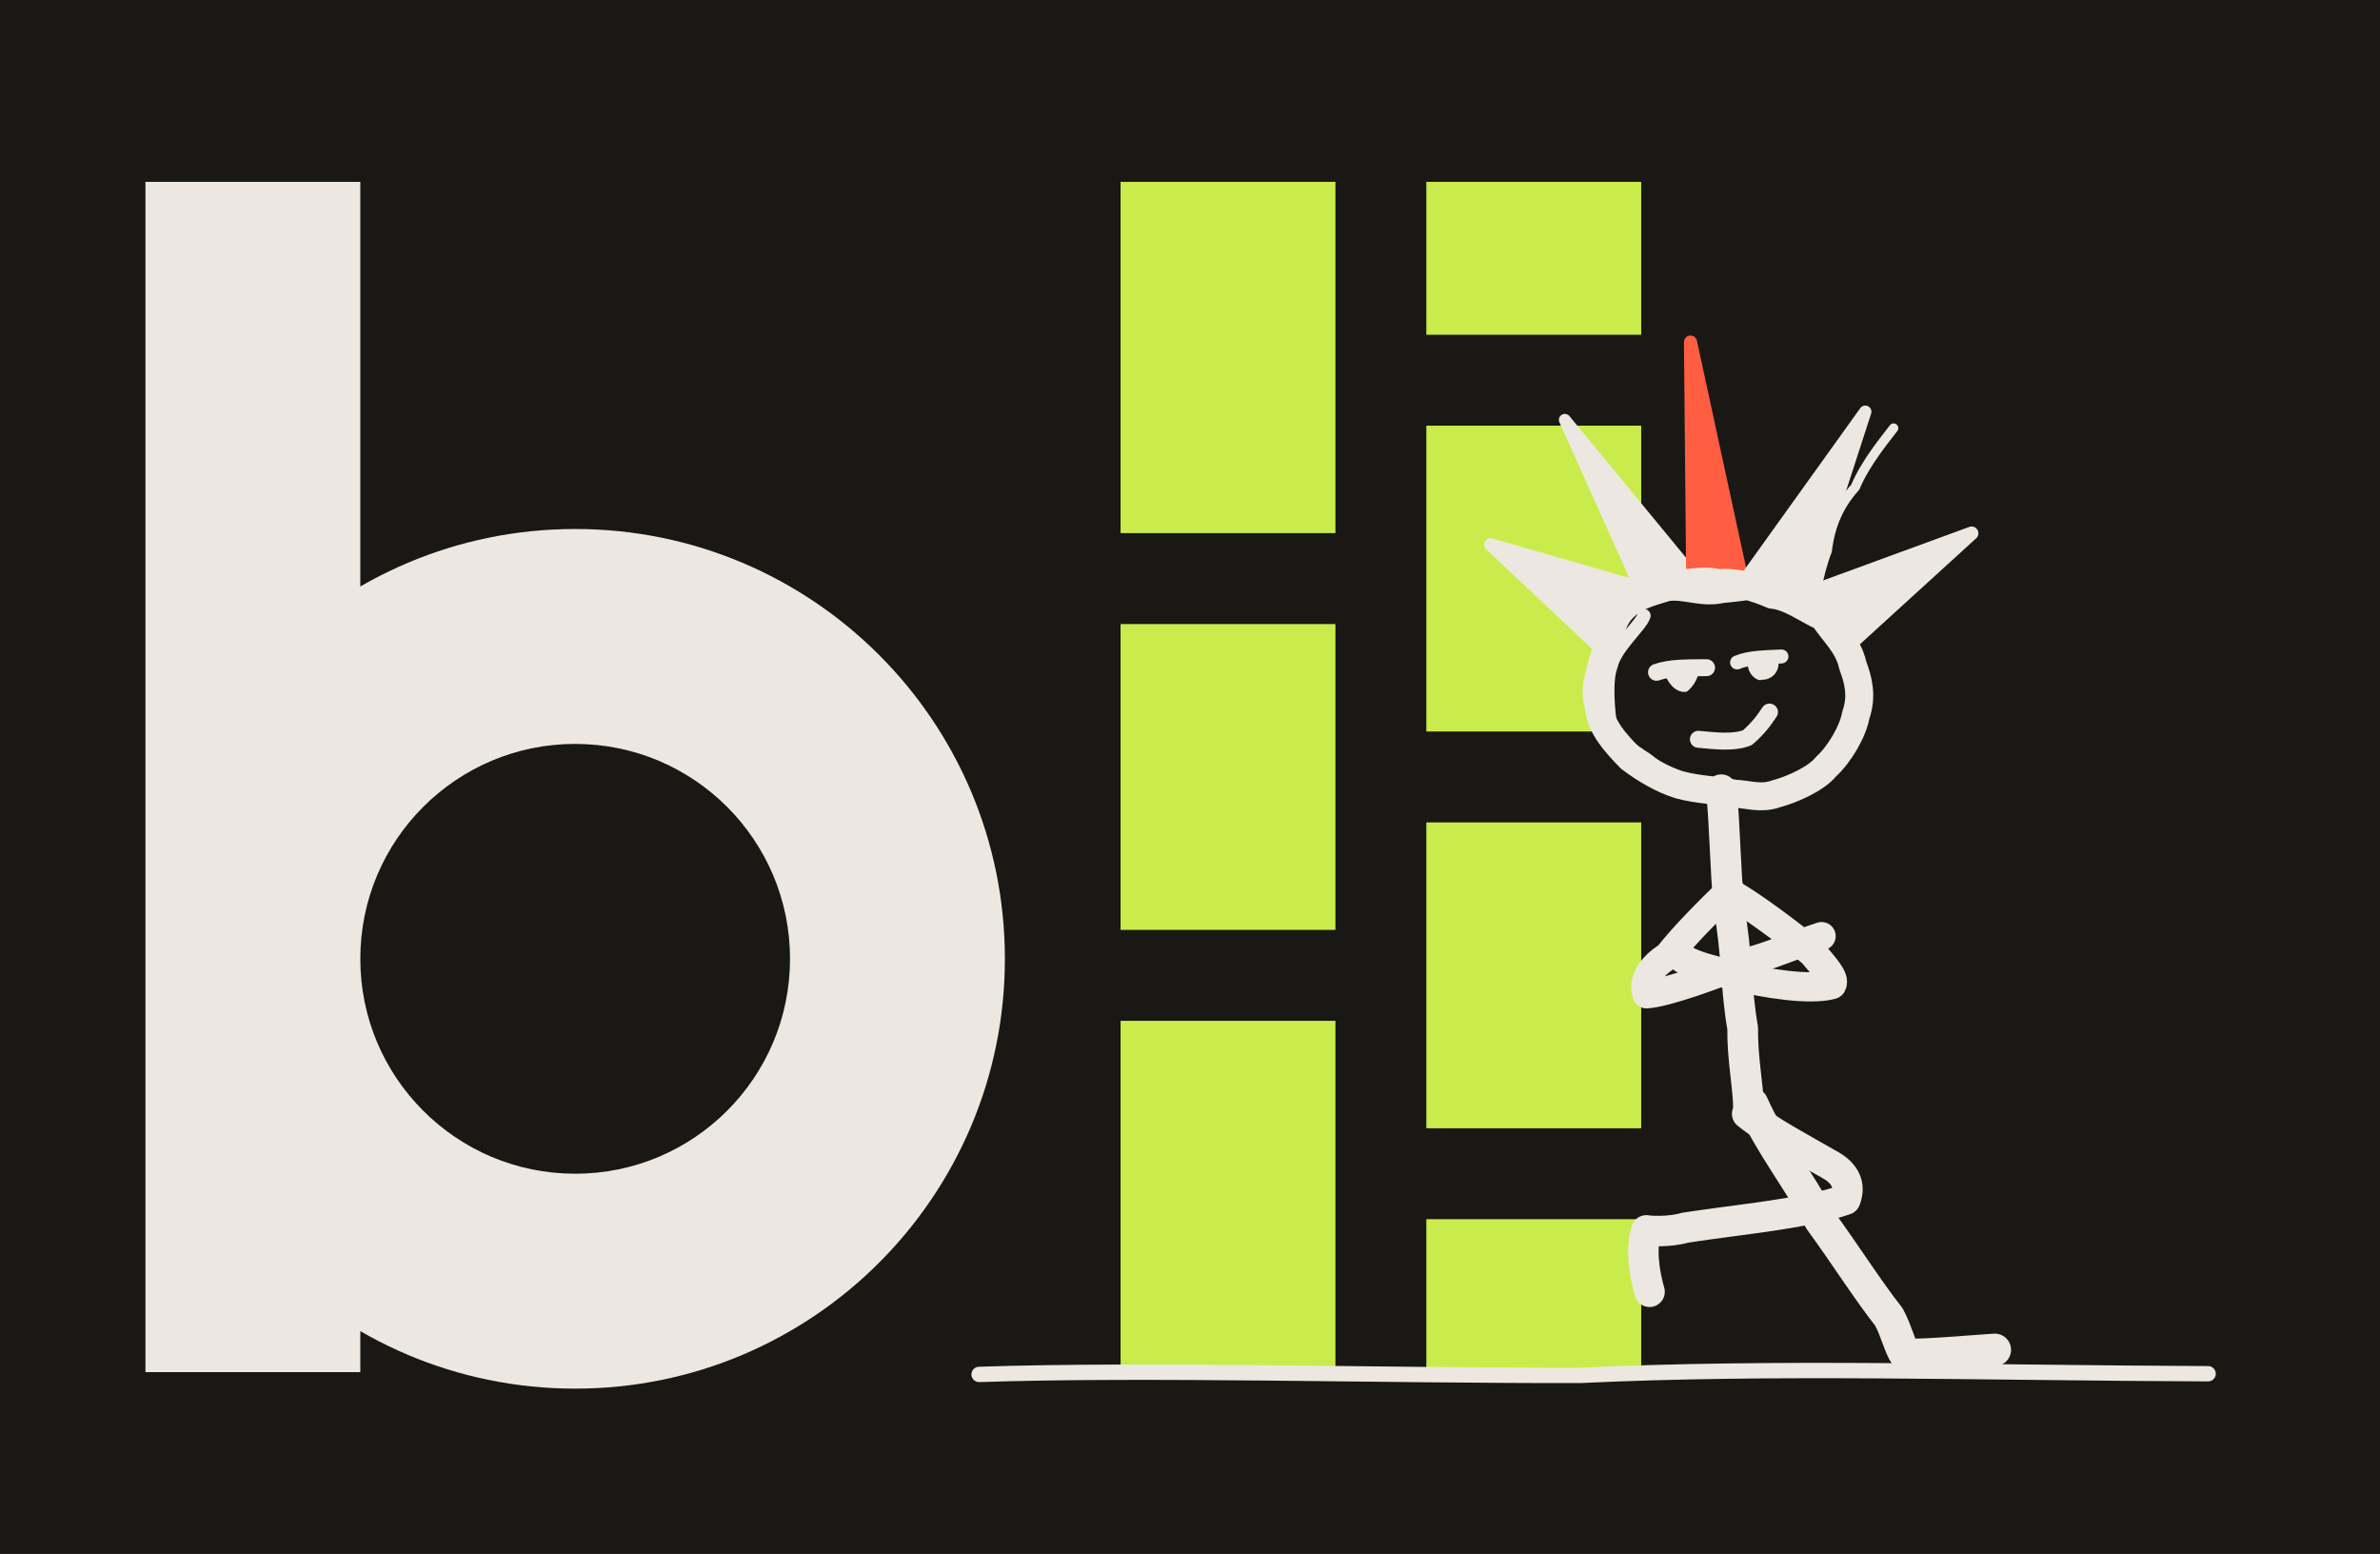
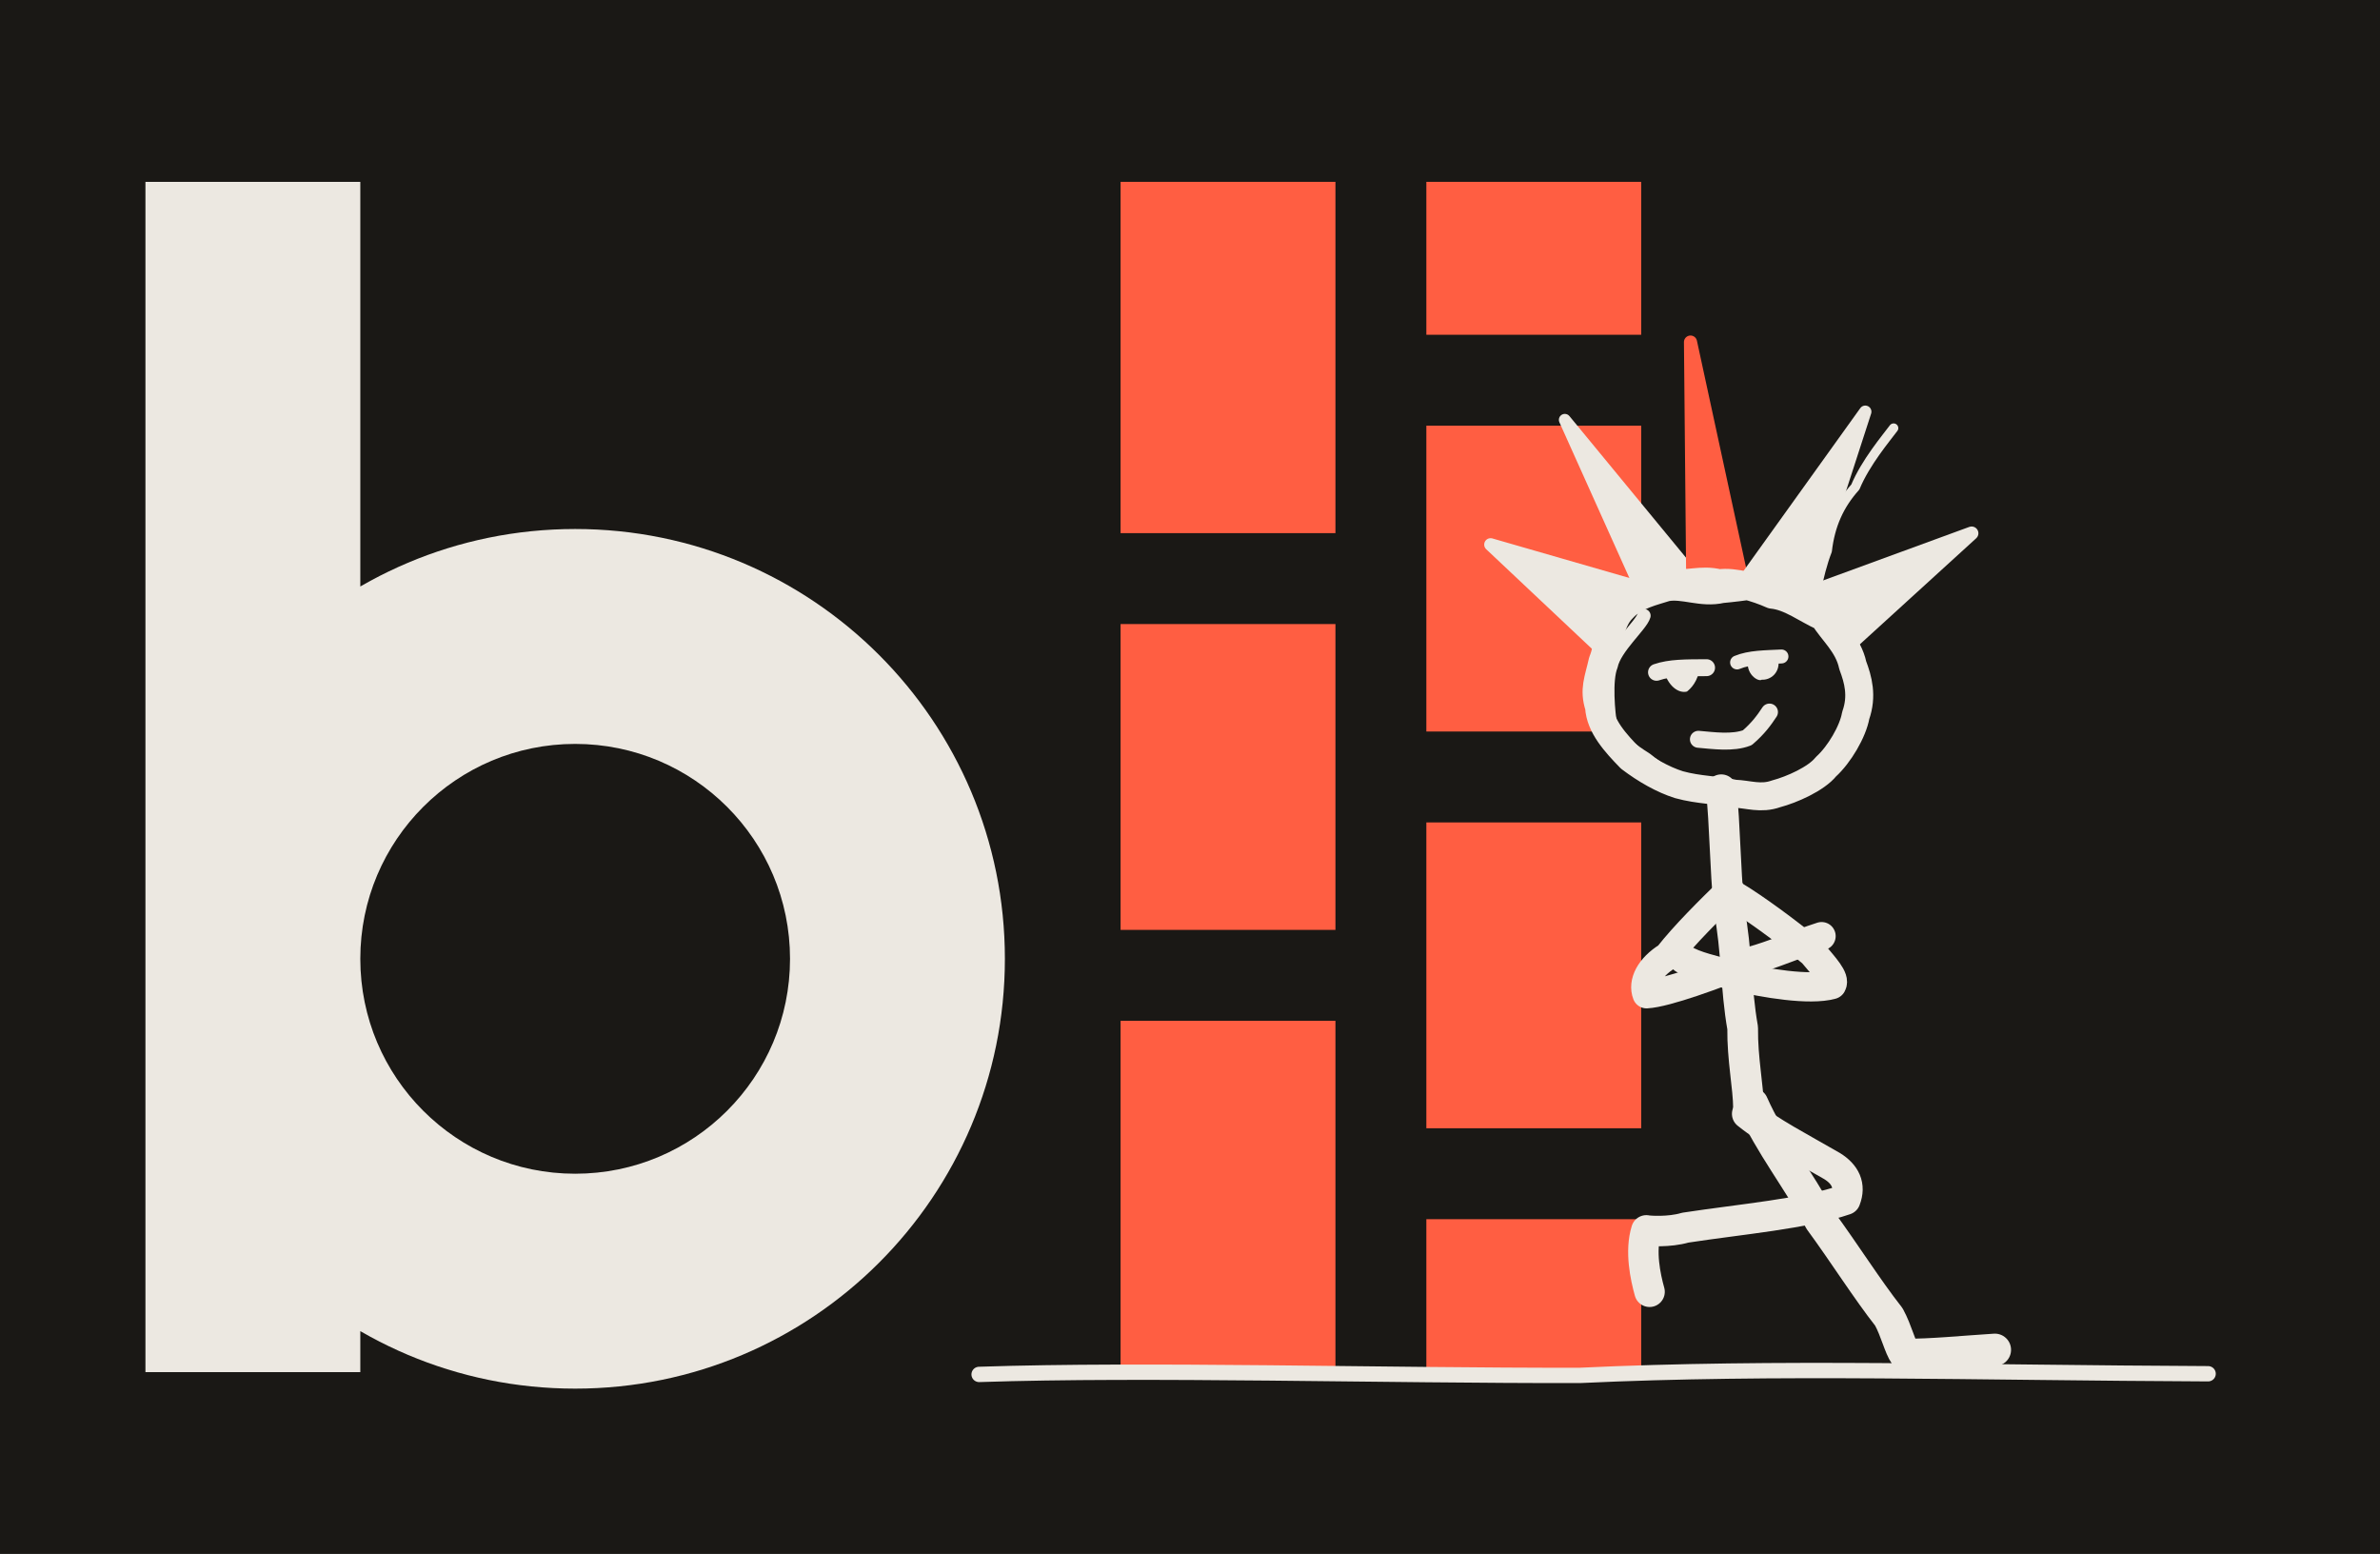
<svg xmlns="http://www.w3.org/2000/svg" viewBox="-140 0 720 470" width="720" height="470">
  <rect x="-140" width="720" height="470" fill="#1A1815" />
  <g transform="translate(-96 415) scale(5)">
    <path fill="#ECE8E1" d="M0,-72h13v72h-13ZM0,-25a26,26 0 1,1 52,0a26,26 0 1,1 -52,0ZM13,-25a13,13 0 1,0 26,0a13,13 0 1,0 -26,0Z" />
-     <path fill="#C9EC4C" d="M59,-72h13v21.25h-13ZM59,-45.25h13v18.5h-13ZM59,-21.25h13v21.25h-13ZM77.5,-72h13v9.25h-13ZM77.5,-57.25h13v18.5h-13ZM77.5,-33.25h13v18.5h-13ZM77.5,-9.25h13v9.25h-13Z" />
+     <path fill="#FF5E42" d="M59,-72h13v21.25h-13ZM59,-45.25h13v18.5h-13ZM59,-21.25h13v21.25h-13ZM77.5,-72h13v9.25h-13ZM77.5,-57.25h13v18.5h-13ZM77.5,-33.25h13v18.5h-13ZM77.5,-9.25h13v9.25h-13Z" />
  </g>
  <g transform="translate(198 36)">
    <g visibility="visible">
      <animate attributeName="visibility" values="visible;hidden;hidden" dur="0.36s" repeatCount="indefinite" calcMode="discrete" />
      <path d="M-41.8 379.7 C9.1 378.0 80.4 380.1 139.9 380.0 C199.3 377.2 259.5 379.2 330.0 379.5" fill="none" stroke="#ECE8E1" stroke-width="4.64" stroke-linecap="round" stroke-linejoin="round" />
      <g transform="rotate(-3 240 375)">
        <g transform="translate(-6 0)">
          <path d="M171.3 163.5 L132.0 122.4 L184.3 140.5 Z" fill="#ECE8E1" stroke="#ECE8E1" stroke-width="3.87" stroke-linejoin="round" />
          <path d="M180.3 147.5 L156.4 85.9 L195.8 139.2 Z" fill="#ECE8E1" stroke="#ECE8E1" stroke-width="3.60" stroke-linejoin="round" />
          <path d="M192.3 141.2 L195.6 64.4 L207.7 138.9 Z" fill="#FF5E42" stroke="#FF5E42" stroke-width="3.97" stroke-linejoin="round" />
          <path d="M207.3 138.2 L247.3 88.2 L224.0 149.0 Z" fill="#ECE8E1" stroke="#ECE8E1" stroke-width="3.72" stroke-linejoin="round" />
          <path d="M227.5 150.3 C228.2 147.6 230.4 136.6 233.6 129.6 C234.9 121.9 238.0 115.9 243.1 110.8 C246.6 103.5 253.2 96.5 255.6 93.6" fill="none" stroke="#ECE8E1" stroke-width="2.84" stroke-linecap="round" stroke-linejoin="round" />
          <path d="M222.6 143.5 L277.5 126.6 L233.1 163.0 Z" fill="#ECE8E1" stroke="#ECE8E1" stroke-width="4.10" stroke-linejoin="round" />
          <path d="M187.6 136.6 C190.0 137.9 195.1 136.0 200.4 137.7 C205.1 137.3 211.6 139.6 216.3 142.0 C221.7 142.8 226.4 147.0 231.5 149.6 C233.8 154.0 238.5 158.2 239.5 164.6 C240.9 169.0 242.0 174.0 239.6 179.8 C238.5 184.6 234.0 191.4 229.8 194.8 C226.7 198.3 219.1 201.2 214.3 202.2 C209.6 203.6 206.0 201.9 201.7 201.5 C196.8 200.1 191.1 199.9 185.1 197.9 C180.3 196.1 175.3 192.9 170.8 189.1 C166.6 184.3 162.2 179.0 162.2 173.1 C160.8 167.8 162.4 165.1 164.0 159.4 C166.0 155.4 166.5 147.6 170.9 143.8 C174.7 140.0 180.7 139.1 184.4 138.1 C189.7 137.4 195.0 140.6 201.1 139.5 C206.9 139.3 218.0 138.3 220.6 137.7" fill="#1A1815" stroke="#ECE8E1" stroke-width="8.46" stroke-linecap="round" stroke-linejoin="round" />
          <path d="M189.2 200.9 C186.5 198.1 178.6 192.5 175.6 189.7 C171.5 186.8 167.3 183.4 165.4 179.3 C164.9 175.1 164.5 165.1 166.5 160.9 C167.9 155.5 176.2 149.2 177.2 146.3" fill="none" stroke="#ECE8E1" stroke-width="4.05" stroke-linecap="round" stroke-linejoin="round" />
          <path d="M182.1 162.3 C183.2 168.2 186.6 170.4 189.0 169.9 C190.1 169.1 192.5 167.2 193.4 162.4 Z" fill="#ECE8E1" />
          <path d="M180.1 163.6 C184.3 162.4 189.0 162.7 195.3 163.0" fill="none" stroke="#ECE8E1" stroke-width="5.12" stroke-linecap="round" stroke-linejoin="round" />
          <path d="M208.0 161.0 C206.8 165.5 210.7 168.2 211.8 167.5 C214.3 167.8 217.7 165.8 217.1 161.2 Z" fill="#ECE8E1" />
          <path d="M204.6 161.9 C208.5 160.5 213.3 160.8 218.1 160.8" fill="none" stroke="#ECE8E1" stroke-width="4.22" stroke-linecap="round" stroke-linejoin="round" />
          <path d="M191.7 184.5 C196.1 185.1 202.0 186.3 206.5 184.8 C210.0 182.1 211.9 179.7 213.6 177.4" fill="none" stroke="#ECE8E1" stroke-width="5.13" stroke-linecap="round" stroke-linejoin="round" />
        </g>
        <path d="M191.8 200.1 C192.4 211.0 191.7 222.9 192.3 236.7 C194.0 248.6 193.0 260.3 194.5 272.4 C193.9 281.9 195.3 290.1 195.0 296.8" fill="none" stroke="#ECE8E1" stroke-width="9.29" stroke-linecap="round" stroke-linejoin="round" />
        <path d="M192.9 230.5 C186.4 236.2 178.6 243.1 173.0 249.5 C167.3 252.6 164.8 257.1 166.0 260.7 C171.9 260.7 187.4 255.9 198.1 252.2 C204.7 250.8 211.9 248.0 219.8 245.9" fill="none" stroke="#ECE8E1" stroke-width="8.52" stroke-linecap="round" stroke-linejoin="round" />
        <path d="M194.2 232.4 C199.7 236.1 209.5 244.0 216.8 250.8 C220.1 255.2 223.3 258.9 222.1 260.7 C215.3 262.2 201.8 259.2 193.0 256.6 C186.6 254.4 181.0 253.0 177.7 250.6" fill="none" stroke="#ECE8E1" stroke-width="8.85" stroke-linecap="round" stroke-linejoin="round" />
        <path d="M196.2 295.5 C200.9 307.9 209.2 319.5 214.9 331.7 C221.6 341.9 227.9 353.2 234.1 362.0 C236.2 366.4 236.9 371.1 238.5 373.7 C245.8 374.2 256.2 373.7 265.6 373.6" fill="none" stroke="#ECE8E1" stroke-width="9.79" stroke-linecap="round" stroke-linejoin="round" />
        <path d="M194.5 298.4 C201.1 304.3 210.1 309.5 219.3 315.5 C223.2 318.2 224.7 321.7 222.8 325.9 C210.2 329.5 191.1 330.1 174.0 331.8 C169.0 333.0 162.8 332.2 162.2 332.0 C159.9 338.2 161.2 346.1 162.2 350.6" fill="none" stroke="#ECE8E1" stroke-width="9.21" stroke-linecap="round" stroke-linejoin="round" />
      </g>
    </g>
    <g visibility="hidden">
      <animate attributeName="visibility" values="hidden;visible;hidden" dur="0.36s" repeatCount="indefinite" calcMode="discrete" />
      <path d="M-40.3 379.0 C11.2 379.3 79.9 381.2 140.5 377.9 C199.9 376.5 259.9 379.4 330.1 378.9" fill="none" stroke="#ECE8E1" stroke-width="4.66" stroke-linecap="round" stroke-linejoin="round" />
      <g transform="rotate(-3 240 375)">
        <g transform="translate(-6 0)">
          <path d="M168.6 164.2 L128.9 122.5 L182.9 140.4 Z" fill="#ECE8E1" stroke="#ECE8E1" stroke-width="3.89" stroke-linejoin="round" />
          <path d="M178.7 147.6 L156.5 86.5 L194.7 139.4 Z" fill="#ECE8E1" stroke="#ECE8E1" stroke-width="3.74" stroke-linejoin="round" />
          <path d="M191.5 139.7 L197.0 62.2 L206.8 138.7 Z" fill="#FF5E42" stroke="#FF5E42" stroke-width="3.72" stroke-linejoin="round" />
          <path d="M207.1 138.8 L247.7 86.9 L222.9 149.1 Z" fill="#ECE8E1" stroke="#ECE8E1" stroke-width="3.60" stroke-linejoin="round" />
          <path d="M227.8 149.8 C228.6 146.8 230.1 135.1 234.0 128.7 C236.1 122.5 239.5 114.8 242.4 109.7 C246.4 103.0 254.2 95.5 256.5 92.5" fill="none" stroke="#ECE8E1" stroke-width="3.31" stroke-linecap="round" stroke-linejoin="round" />
          <path d="M223.4 143.7 L278.2 127.0 L233.3 164.1 Z" fill="#ECE8E1" stroke="#ECE8E1" stroke-width="3.35" stroke-linejoin="round" />
          <path d="M184.9 136.4 C187.8 137.3 194.0 136.8 198.5 136.9 C204.1 137.3 211.6 138.2 215.7 140.7 C221.8 143.2 226.8 146.4 230.9 150.0 C235.1 154.2 237.4 159.7 239.7 165.4 C241.7 169.0 241.9 175.3 241.2 180.0 C238.9 186.1 234.8 191.9 230.0 196.0 C226.0 200.2 221.1 203.8 214.8 204.1 C211.0 206.1 207.4 203.0 201.4 202.5 C196.6 202.6 190.4 201.4 185.4 198.6 C180.5 197.3 173.6 193.6 170.9 190.5 C165.8 185.3 161.8 177.7 160.4 173.9 C158.6 168.9 159.4 164.3 162.2 160.1 C162.7 155.0 165.7 146.9 168.6 143.9 C172.8 139.6 178.4 137.6 182.7 137.0 C189.1 136.8 192.4 139.4 199.8 140.3 C204.7 138.8 216.3 138.2 220.9 137.9" fill="#1A1815" stroke="#ECE8E1" stroke-width="7.53" stroke-linecap="round" stroke-linejoin="round" />
          <path d="M189.8 202.6 C187.8 199.4 178.6 194.3 174.7 189.8 C171.0 187.0 167.0 184.9 165.3 179.3 C162.2 174.5 163.1 164.8 164.3 160.4 C165.7 154.9 172.9 148.4 175.8 146.1" fill="none" stroke="#ECE8E1" stroke-width="4.06" stroke-linecap="round" stroke-linejoin="round" />
          <path d="M180.6 162.6 C182.1 168.3 184.8 171.3 187.3 170.5 C189.5 171.0 191.1 167.7 191.9 163.0 Z" fill="#ECE8E1" />
          <path d="M178.7 163.3 C182.7 162.3 188.5 163.2 193.2 163.3" fill="none" stroke="#ECE8E1" stroke-width="4.54" stroke-linecap="round" stroke-linejoin="round" />
          <path d="M206.3 162.4 C206.7 166.8 210.0 168.7 212.5 169.0 C214.9 168.6 215.9 166.6 215.9 161.6 Z" fill="#ECE8E1" />
          <path d="M204.8 161.7 C209.1 161.7 213.8 161.0 217.8 161.6" fill="none" stroke="#ECE8E1" stroke-width="4.24" stroke-linecap="round" stroke-linejoin="round" />
          <path d="M191.5 186.2 C194.7 186.2 200.5 187.2 206.3 185.2 C208.6 184.9 212.0 180.8 214.0 177.9" fill="none" stroke="#ECE8E1" stroke-width="5.27" stroke-linecap="round" stroke-linejoin="round" />
        </g>
        <path d="M190.4 201.8 C192.6 212.8 192.6 226.3 194.2 237.8 C194.9 250.0 193.6 261.5 195.0 273.8 C194.8 282.7 195.5 291.2 196.3 297.6" fill="none" stroke="#ECE8E1" stroke-width="9.51" stroke-linecap="round" stroke-linejoin="round" />
        <path d="M193.8 232.4 C187.1 237.9 179.2 244.3 174.6 251.1 C169.3 255.1 165.9 258.2 167.4 262.7 C173.3 261.9 188.2 257.8 198.7 255.8 C205.9 252.3 212.3 250.2 219.6 247.2" fill="none" stroke="#ECE8E1" stroke-width="8.26" stroke-linecap="round" stroke-linejoin="round" />
        <path d="M194.6 233.3 C201.4 239.7 210.4 246.2 216.1 252.9 C220.7 256.8 223.7 260.1 221.2 262.9 C215.2 263.7 203.8 262.1 194.4 257.7 C188.0 256.0 182.9 253.8 178.4 252.0" fill="none" stroke="#ECE8E1" stroke-width="8.52" stroke-linecap="round" stroke-linejoin="round" />
        <path d="M196.7 296.8 C201.6 309.5 207.7 320.6 215.8 332.7 C222.4 342.1 227.9 352.4 233.7 361.7 C236.8 366.3 237.1 370.3 239.7 373.8 C247.6 374.7 256.7 374.8 265.0 373.6" fill="none" stroke="#ECE8E1" stroke-width="8.22" stroke-linecap="round" stroke-linejoin="round" />
        <path d="M194.9 299.0 C201.7 304.0 209.1 310.1 218.9 315.8 C222.6 318.7 224.1 323.2 221.1 325.4 C211.5 328.3 190.4 330.4 174.8 331.2 C169.7 332.7 164.3 331.8 161.5 332.9 C161.4 337.8 160.8 344.9 162.9 350.9" fill="none" stroke="#ECE8E1" stroke-width="8.10" stroke-linecap="round" stroke-linejoin="round" />
      </g>
    </g>
    <g visibility="hidden">
      <animate attributeName="visibility" values="hidden;hidden;visible" dur="0.36s" repeatCount="indefinite" calcMode="discrete" />
      <path d="M-38.4 377.9 C10.8 379.7 78.2 381.9 139.1 377.5 C201.4 376.1 261.7 381.7 329.9 380.9" fill="none" stroke="#ECE8E1" stroke-width="5.09" stroke-linecap="round" stroke-linejoin="round" />
      <g transform="rotate(-3 240 375)">
        <g transform="translate(-6 0)">
          <path d="M169.7 165.6 L128.2 122.9 L183.8 142.8 Z" fill="#ECE8E1" stroke="#ECE8E1" stroke-width="3.59" stroke-linejoin="round" />
          <path d="M180.8 150.4 L156.4 88.4 L196.2 142.1 Z" fill="#ECE8E1" stroke="#ECE8E1" stroke-width="4.13" stroke-linejoin="round" />
          <path d="M194.4 144.3 L196.8 64.1 L209.4 141.4 Z" fill="#FF5E42" stroke="#FF5E42" stroke-width="3.80" stroke-linejoin="round" />
          <path d="M210.2 140.8 L249.6 86.7 L226.1 151.0 Z" fill="#ECE8E1" stroke="#ECE8E1" stroke-width="3.60" stroke-linejoin="round" />
          <path d="M228.5 151.5 C230.6 148.4 232.9 136.8 236.3 130.4 C238.5 122.1 241.4 116.1 244.2 109.1 C248.1 102.8 255.3 95.0 257.1 91.2" fill="none" stroke="#ECE8E1" stroke-width="2.84" stroke-linecap="round" stroke-linejoin="round" />
          <path d="M225.6 146.5 L280.1 124.1 L234.2 164.1 Z" fill="#ECE8E1" stroke="#ECE8E1" stroke-width="3.41" stroke-linejoin="round" />
          <path d="M187.4 140.1 C188.8 139.4 196.6 139.7 201.9 139.4 C206.4 140.2 213.5 140.7 219.4 143.4 C224.3 144.2 229.7 147.0 233.6 152.2 C236.9 155.1 239.0 160.9 241.9 165.7 C242.4 170.7 242.0 175.2 240.9 180.2 C238.0 186.0 234.7 192.5 230.1 196.4 C225.3 200.7 219.2 202.7 214.8 205.4 C209.5 206.4 206.4 203.6 200.9 203.8 C195.7 202.9 190.5 201.2 185.6 200.7 C180.7 197.6 174.5 195.4 170.9 190.4 C166.5 187.6 162.8 180.1 160.7 174.7 C160.0 169.3 160.5 165.8 163.1 160.7 C164.7 156.4 167.2 150.3 170.0 146.5 C174.4 142.5 180.4 141.2 184.9 139.6 C190.0 139.5 195.6 141.7 202.0 142.2 C208.4 142.1 219.7 141.0 223.1 140.6" fill="#1A1815" stroke="#ECE8E1" stroke-width="8.04" stroke-linecap="round" stroke-linejoin="round" />
          <path d="M189.8 201.8 C186.0 200.5 178.0 195.8 175.6 191.2 C170.9 188.5 167.3 185.9 166.1 181.9 C164.5 176.1 164.5 167.3 166.1 162.6 C166.7 156.6 174.6 151.4 177.6 149.0" fill="none" stroke="#ECE8E1" stroke-width="3.66" stroke-linecap="round" stroke-linejoin="round" />
          <path d="M181.9 165.8 C182.9 170.4 186.1 172.5 187.8 172.3 C191.5 172.0 192.5 170.3 193.4 166.2 Z" fill="#ECE8E1" />
          <path d="M181.0 165.9 C185.1 165.0 190.2 165.7 194.7 166.2" fill="none" stroke="#ECE8E1" stroke-width="4.44" stroke-linecap="round" stroke-linejoin="round" />
          <path d="M207.6 164.0 C207.7 167.7 211.0 170.6 214.0 169.9 C216.2 171.1 217.5 166.8 218.6 163.0 Z" fill="#ECE8E1" />
          <path d="M205.2 164.1 C210.1 162.7 215.7 162.7 220.9 163.6" fill="none" stroke="#ECE8E1" stroke-width="4.80" stroke-linecap="round" stroke-linejoin="round" />
          <path d="M191.0 186.1 C195.9 188.3 201.7 188.5 205.9 185.9 C208.9 186.2 212.7 183.1 213.9 179.8" fill="none" stroke="#ECE8E1" stroke-width="5.07" stroke-linecap="round" stroke-linejoin="round" />
        </g>
        <path d="M190.4 202.8 C191.8 213.4 191.9 225.0 191.7 237.0 C193.0 247.4 192.0 259.2 193.1 271.0 C193.7 280.3 194.6 287.9 194.9 294.1" fill="none" stroke="#ECE8E1" stroke-width="9.20" stroke-linecap="round" stroke-linejoin="round" />
        <path d="M192.1 231.3 C185.9 235.5 178.1 243.2 174.4 249.1 C167.4 254.2 165.2 258.3 166.3 261.0 C172.5 259.3 187.0 257.1 196.9 252.0 C203.7 249.5 211.3 248.5 216.2 245.9" fill="none" stroke="#ECE8E1" stroke-width="8.06" stroke-linecap="round" stroke-linejoin="round" />
        <path d="M192.1 232.4 C198.7 237.0 208.2 243.2 214.0 250.8 C218.9 253.9 219.9 258.3 218.7 260.5 C213.0 260.9 201.3 258.7 191.7 256.8 C186.2 254.2 180.5 252.7 177.5 250.6" fill="none" stroke="#ECE8E1" stroke-width="9.83" stroke-linecap="round" stroke-linejoin="round" />
        <path d="M196.2 294.1 C201.5 305.3 209.3 317.1 216.2 329.6 C223.6 341.1 230.4 353.3 235.3 362.1 C238.6 366.8 240.2 371.4 242.2 374.0 C248.6 375.9 257.2 376.3 267.6 375.6" fill="none" stroke="#ECE8E1" stroke-width="9.42" stroke-linecap="round" stroke-linejoin="round" />
        <path d="M194.2 296.2 C200.7 301.7 210.3 308.2 217.8 312.3 C224.1 316.3 225.9 320.3 222.1 323.0 C211.7 325.5 192.1 327.4 175.7 330.2 C169.6 330.7 164.3 330.7 161.6 330.1 C160.8 337.0 161.5 343.6 162.3 348.2" fill="none" stroke="#ECE8E1" stroke-width="9.43" stroke-linecap="round" stroke-linejoin="round" />
      </g>
    </g>
  </g>
</svg>
